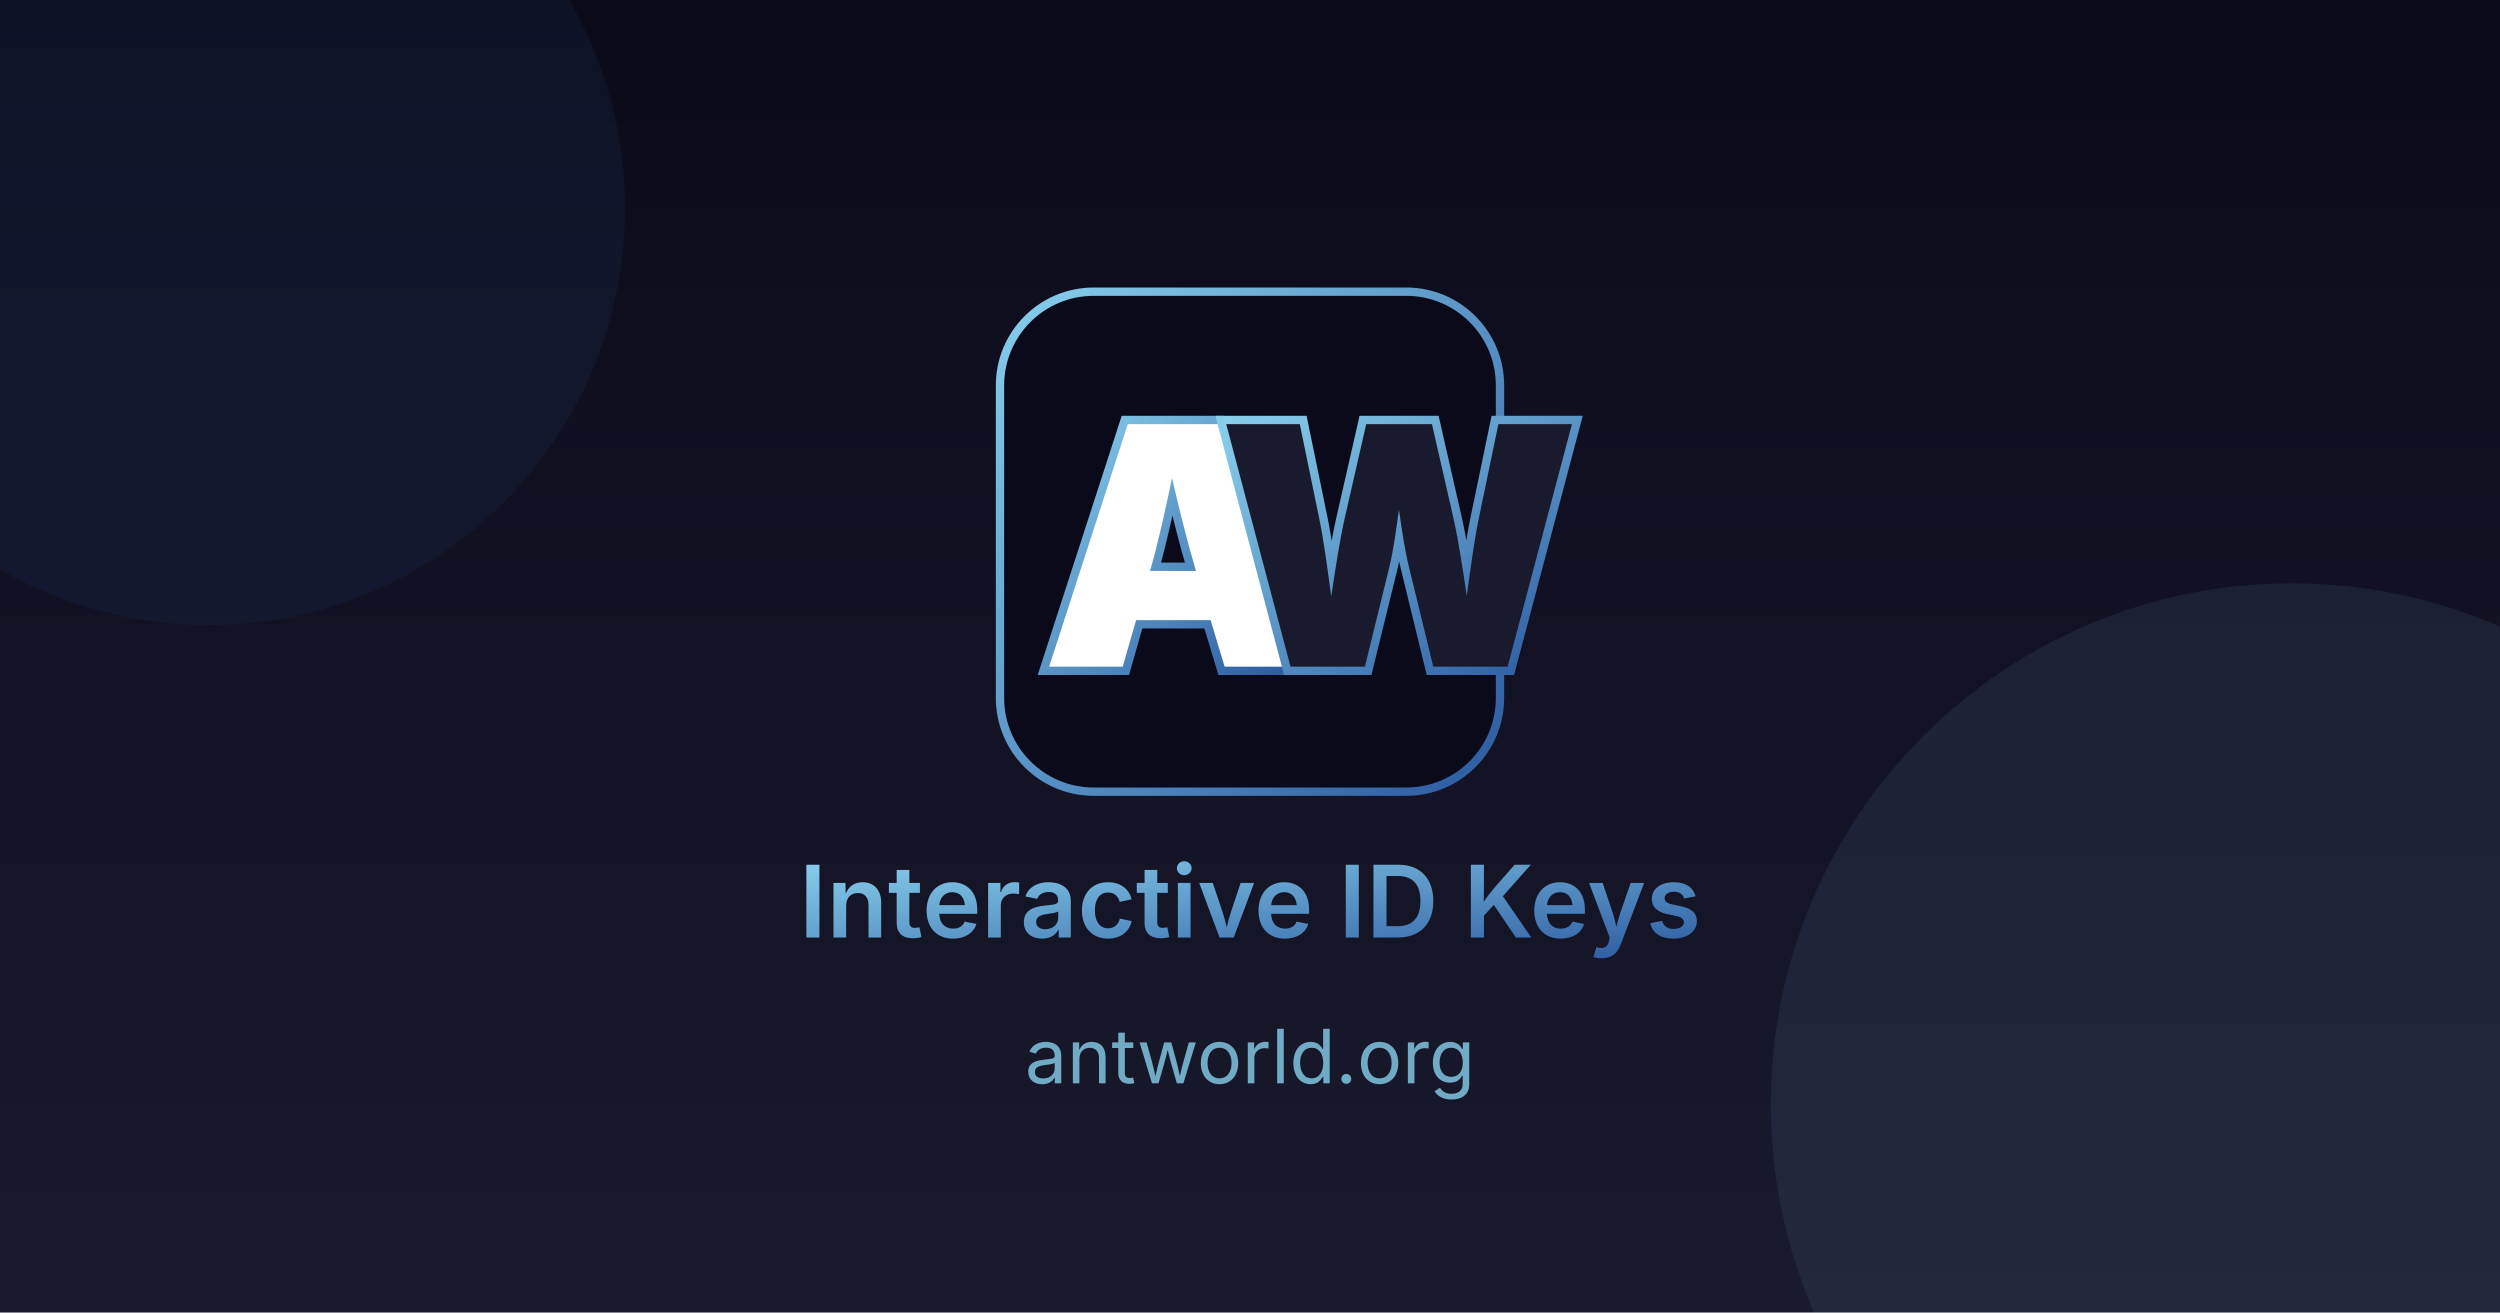
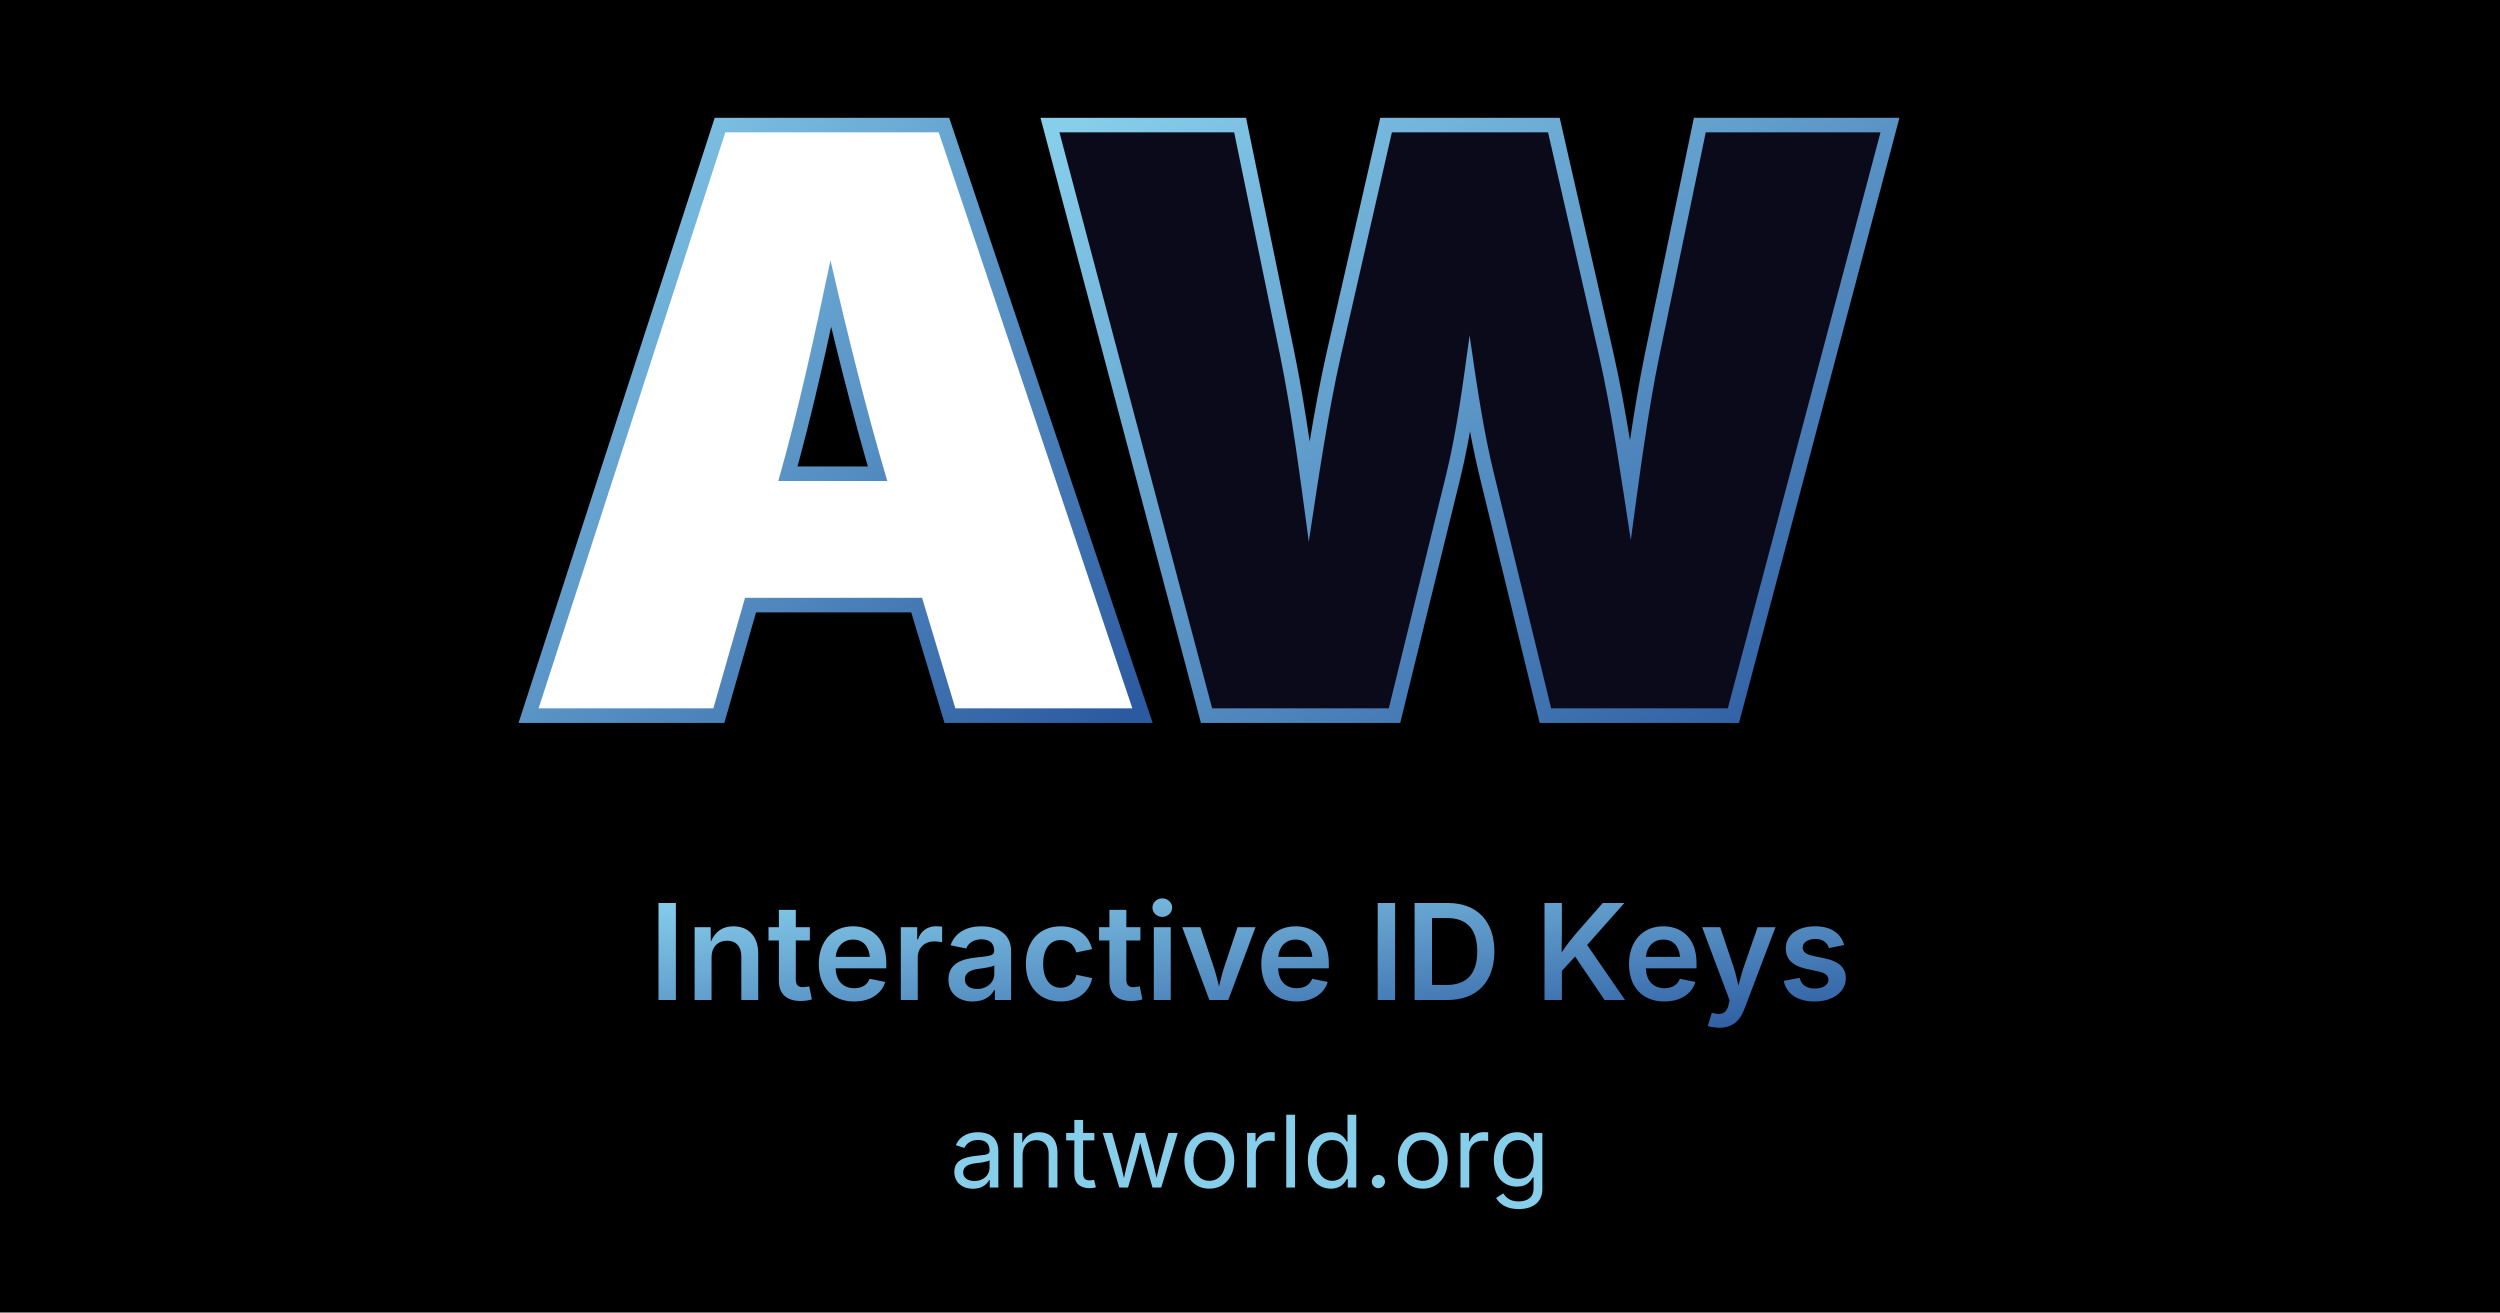
<svg xmlns="http://www.w3.org/2000/svg" width="1200" height="630" viewBox="0 0 1200 630">
  <defs>
    <linearGradient id="blueGrad" x1="0%" y1="0%" x2="100%" y2="100%">
      <stop offset="0%" stop-color="#87CEEB" />
      <stop offset="100%" stop-color="#2c5aa0" />
    </linearGradient>
-     <linearGradient id="bgGrad" x1="0%" y1="0%" x2="0%" y2="100%">
-       <stop offset="0%" stop-color="#0a0a1a" />
-       <stop offset="100%" stop-color="#1a1a2e" />
-     </linearGradient>
  </defs>
-   <rect width="1200" height="630" fill="url(#bgGrad)" />
-   <circle cx="100" cy="100" r="200" fill="#2c5aa0" opacity="0.1" />
-   <circle cx="1100" cy="530" r="250" fill="#87CEEB" opacity="0.08" />
-   <g transform="translate(480, 140)">
-     <rect width="240" height="240" rx="45" fill="#0a0a1a" stroke="url(#blueGrad)" stroke-width="4" />
-     <text x="20" y="180" font-size="160" font-weight="900" font-family="Inter, Arial, sans-serif" fill="white" stroke="url(#blueGrad)" stroke-width="8" paint-order="stroke fill">A</text>
-     <text x="105" y="180" font-size="160" font-weight="900" font-family="Inter, Arial, sans-serif" fill="#1a1a2e" stroke="url(#blueGrad)" stroke-width="8" paint-order="stroke fill">W</text>
+   <rect width="1200" height="630" fill="#000000" />
+   <g transform="translate(250, 20)">
+     <text x="0" y="320" font-size="380" font-weight="900" font-family="Inter, Arial, sans-serif" fill="white" stroke="url(#blueGrad)" stroke-width="14" paint-order="stroke fill">A</text>
+     <text x="250" y="320" font-size="380" font-weight="900" font-family="Inter, Arial, sans-serif" fill="#0a0a1a" stroke="url(#blueGrad)" stroke-width="14" paint-order="stroke fill">W</text>
  </g>
-   <text x="600" y="450" text-anchor="middle" font-size="48" font-weight="600" font-family="Inter, Arial, sans-serif" fill="url(#blueGrad)">Interactive ID Keys</text>
-   <text x="600" y="520" text-anchor="middle" font-size="36" font-weight="400" font-family="Inter, Arial, sans-serif" fill="#87CEEB" opacity="0.8">antworld.org</text>
+   <text x="600" y="480" text-anchor="middle" font-size="64" font-weight="600" font-family="Inter, Arial, sans-serif" fill="url(#blueGrad)">Interactive ID Keys</text>
+   <text x="600" y="570" text-anchor="middle" font-size="48" font-weight="400" font-family="Inter, Arial, sans-serif" fill="#87CEEB">antworld.org</text>
</svg>
